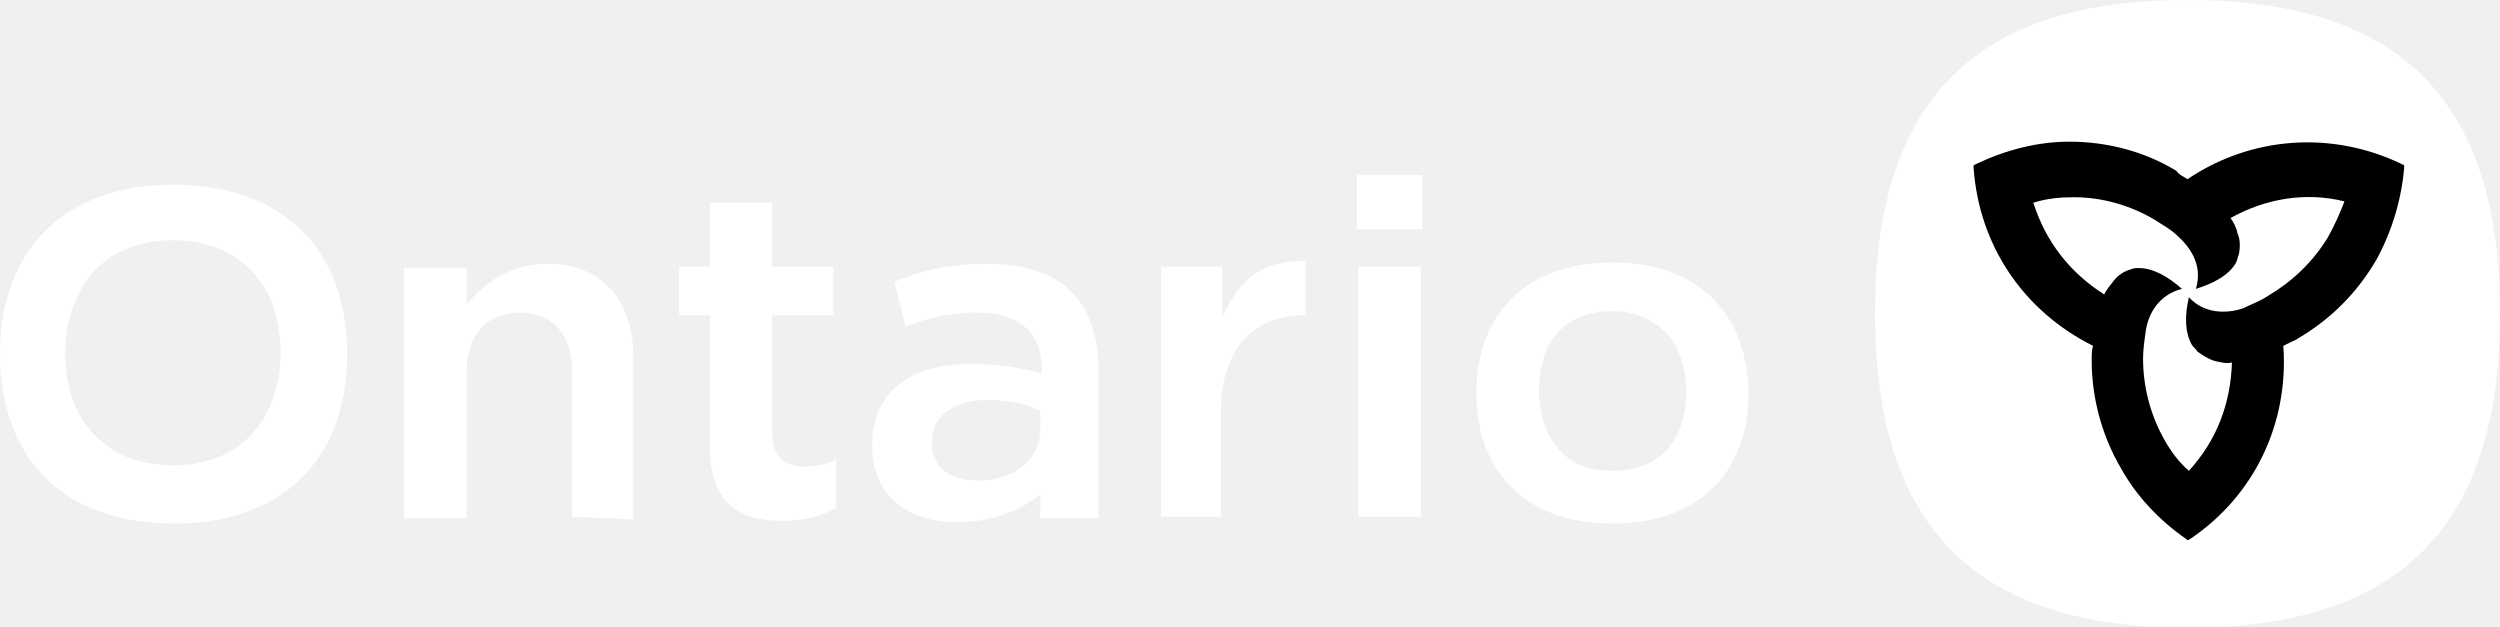
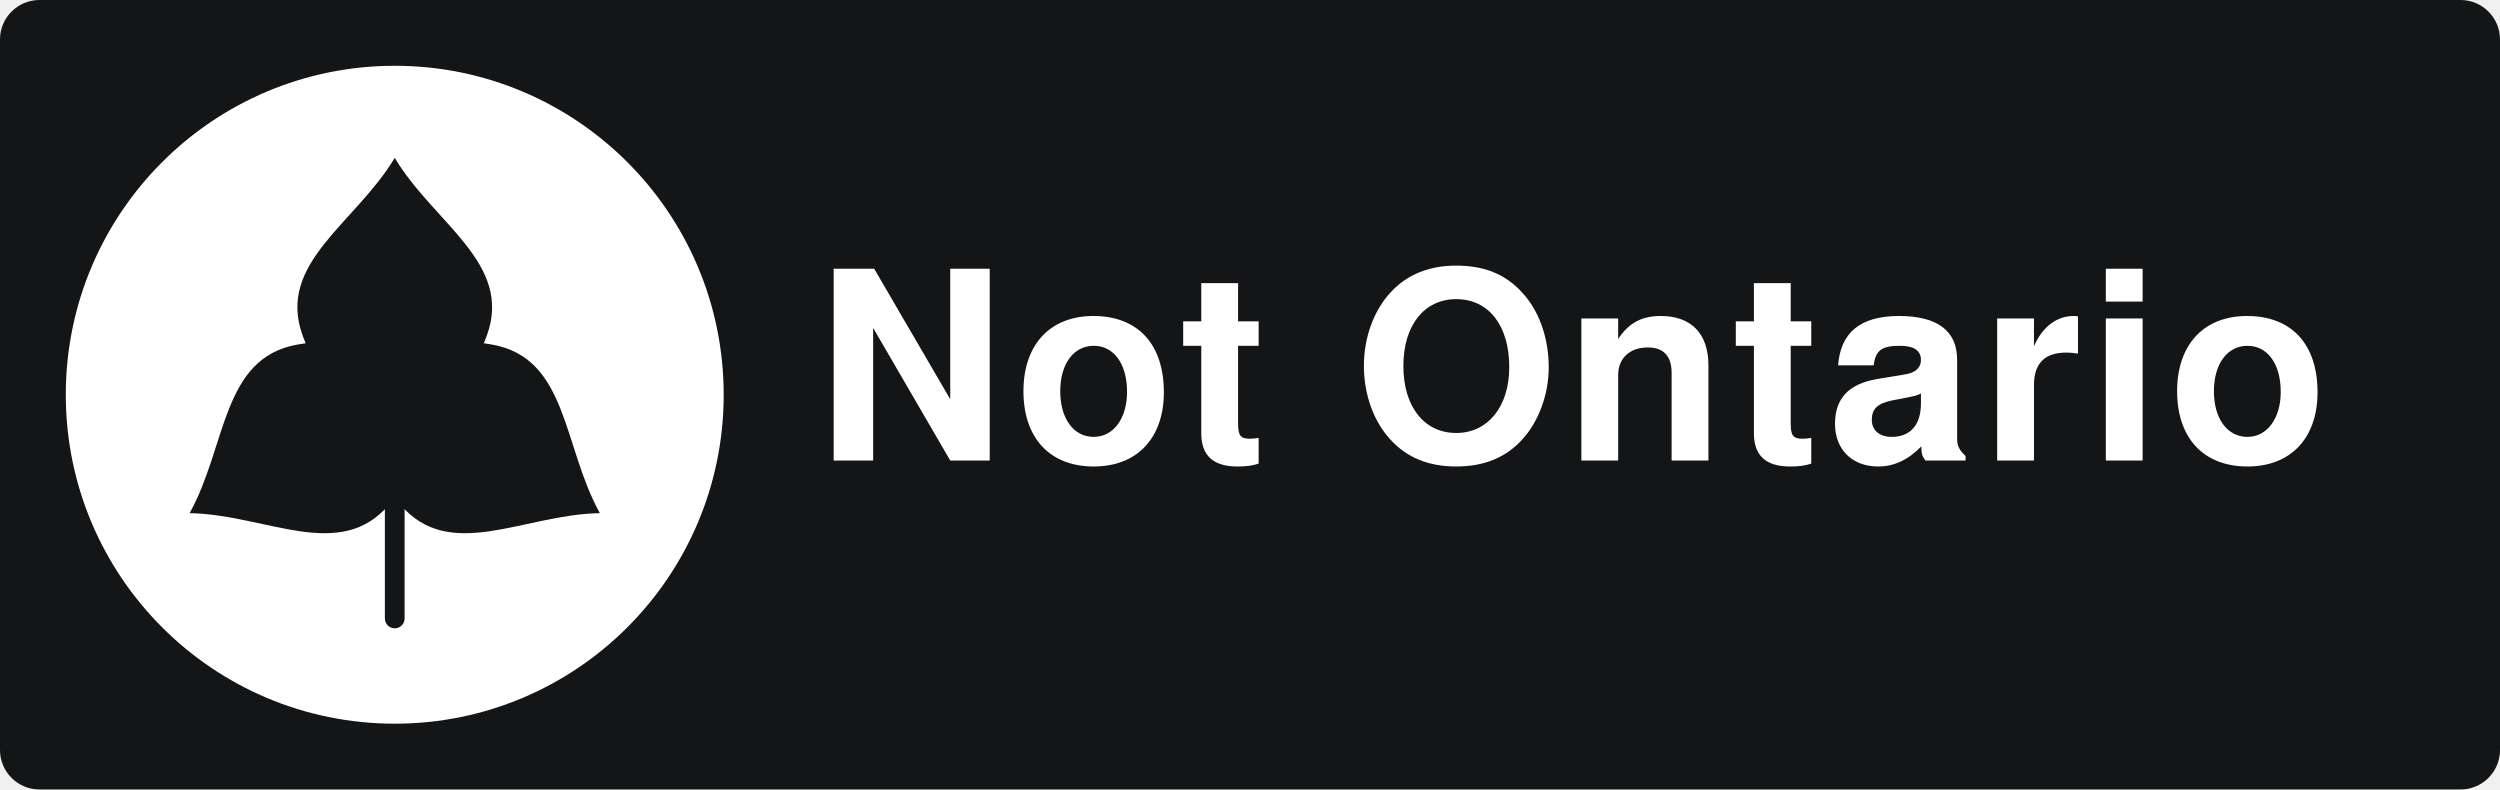
- <svg xmlns="http://www.w3.org/2000/svg" xml:space="preserve" id="Layer_1" x="0" y="0" style="enable-background:new 0 0 180 45.1" version="1.1" viewBox="0 0 180 45.1">
-   <path d="M0 25.5C0 18 4.6 13.3 12.5 13.3S25 18 25 25.5c0 7.5-4.6 12.2-12.5 12.2-8 0-12.5-4.8-12.5-12.2zm12.5 8c2.3 0 4.3-.8 5.6-2.2s2.1-3.5 2.1-5.9c0-2.4-.7-4.5-2.1-5.9-1.4-1.5-3.3-2.2-5.7-2.2-2.3 0-4.3.8-5.6 2.2-1.3 1.4-2.1 3.5-2.1 5.9 0 2.5.7 4.5 2.1 5.9 1.4 1.5 3.3 2.2 5.7 2.2z" fill="#ffffff" />
-   <path d="M41.2 37.2V26.8c0-2.7-1.4-4.3-3.8-4.3s-3.8 1.7-3.8 4.3v10.5h-4.5v-18h4.5v2.6c1.3-1.5 3-2.9 5.9-2.9 3.8 0 6.1 2.6 6.1 6.7v11.7l-4.4-.2zm18.9-.6c-.8.5-2.1.9-3.8.9-3.1 0-5.2-1.3-5.2-5.4v-9.4h-2.2v-3.5h2.2v-4.6h4.5v4.6H60v3.5h-4.4v8.5c0 1.6.8 2.4 2.3 2.4.8 0 1.8-.2 2.3-.5v3.5z" fill="#ffffff" />
-   <path d="M64.4 20.3c1.9-.8 3.8-1.3 6.7-1.3 5.6 0 8 2.9 8 7.8v10.5h-4.2v-1.7c-1.4 1.1-3.3 2-6.1 2-3.3 0-6-1.9-6-5.4v-.1c0-4.1 3-5.9 7.1-5.9 2 0 3.7.3 5.1.7v-.4c0-2.6-1.7-4-4.7-4-2 0-3.8.5-5.1 1l-.8-3.2zm6 14.3c2.6 0 4.5-1.5 4.5-3.7v-1.3l-.4-.2c-.9-.4-2.2-.6-3.4-.6-2.5 0-4 1.2-4 3v.2c0 1.6 1.3 2.6 3.3 2.6z" fill="#ffffff" />
-   <path d="M83.6 37.2v-18H88v3.6c1.2-2.5 2.7-4.1 6-4v3.9h-.1c-1.6 0-3 .5-4 1.4-1.3 1.2-2 3.1-2 5.6v7.5h-4.3z" fill="#ffffff" />
-   <path d="M102.4 16.5v-3.9h-4.7v3.9h4.7zm-4.6 2.7h4.5v18h-4.5v-18zm8.5 9.1c0-5.8 3.7-9.4 9.8-9.4s9.7 3.6 9.8 9.4c0 5.8-3.7 9.4-9.8 9.4-6.2 0-9.8-3.7-9.8-9.4zm9.8 5.6c1.6 0 3-.5 3.9-1.5.9-1 1.4-2.4 1.4-4.2 0-1.7-.5-3.2-1.4-4.2-1-1-2.3-1.6-3.9-1.6s-3 .5-3.9 1.5c-.9 1-1.4 2.4-1.4 4.2 0 1.7.5 3.2 1.4 4.2.9 1.1 2.2 1.6 3.9 1.6z" fill="#ffffff" />
-   <path d="M157.5 0C142.2 0 135 7.2 135 22.6c0 15.3 7.2 22.6 22.5 22.6S180 37.9 180 22.6C180 7.2 172.8 0 157.5 0z" fill="#ffffff" />
-   <path d="M157.5 12.9c4.6-3.1 10.4-3.5 15.4-1.1l.2.1v.2c-.2 2.3-.9 4.6-2 6.6-1.4 2.4-3.3 4.3-5.7 5.7-.1.1-.2.1-.4.2l-.6.3c.4 5.6-2.1 10.8-6.7 13.9l-.2.1-.1-.1c-1.9-1.3-3.6-3.1-4.7-5.1-1.4-2.4-2.1-5.1-2.1-7.8 0-.3 0-.7.1-1-5-2.5-8.2-7.2-8.6-12.8v-.2l.2-.1c2.1-1 4.4-1.6 6.7-1.6 2.7 0 5.4.7 7.7 2.1.2.3.5.4.8.6zm5.8 8.4c1.7-1 3.2-2.4 4.3-4.2.5-.9.9-1.8 1.2-2.6-2.8-.7-5.7-.2-8.2 1.2.2.3.4.6.5 1.1.2.4.2 1 .1 1.5-.1.2-.1.4-.2.6-.5.9-1.6 1.5-2.9 1.9.5-1.6-.3-2.9-1.3-3.8-.5-.5-1.1-.8-1.7-1.2-1.7-1-3.7-1.6-5.8-1.6-1 0-2 .1-2.9.4.9 2.8 2.6 5 5.1 6.6.2-.4.4-.6.7-1 .3-.4.8-.7 1.2-.8.2-.1.4-.1.6-.1 1 0 2.1.6 3.1 1.5-1.6.4-2.4 1.7-2.6 3-.1.7-.2 1.4-.2 2 0 2 .5 4 1.5 5.8.5.9 1.1 1.7 1.8 2.3 2-2.2 3-4.8 3.1-7.8-.4.1-.7 0-1.2-.1-.4-.1-.9-.4-1.3-.7-.1-.2-.3-.3-.4-.5-.5-.9-.5-2.1-.2-3.4 1.1 1.2 2.7 1.2 3.9.8.6-.3 1.2-.5 1.8-.9z" style="fill-rule:evenodd;clip-rule:evenodd" />
+ <svg xmlns="http://www.w3.org/2000/svg" width="100%" viewBox="0 0 190 60" role="img">
+   <rect width="190" height="60" fill="#141516" rx="3" />
+   <g transform="translate(5, 5)">
+     <circle fill="#fff" cx="25" cy="25" r="25" />
+     <g transform="translate(25,25) scale(0.5)">
+       <path fill="#141516" d="M0,-36 C6,-26 18,-20 14,-9 C10,2 2,6 0,13 C-2,6 -10,2 -14,-9 C-18,-20 -6,-26 0,-36Z" />
+       <path fill="#141516" d="M0,-36 C6,-26 18,-20 14,-9 C10,2 2,6 0,13 C-2,6 -10,2 -14,-9 C-18,-20 -6,-26 0,-36Z" transform="rotate(120)" />
+       <path fill="#141516" d="M0,-36 C6,-26 18,-20 14,-9 C10,2 2,6 0,13 C-2,6 -10,2 -14,-9 C-18,-20 -6,-26 0,-36Z" transform="rotate(240)" />
+       <line x1="0" y1="13" x2="0" y2="34" stroke="#141516" stroke-width="3" stroke-linecap="round" />
+     </g>
+   </g>
+   <text x="62" y="35" font-family="'Helvetica Neue', Helvetica, sans-serif" font-weight="700" font-size="20" fill="#fff" letter-spacing="0.5">Not Ontario</text>
</svg>
